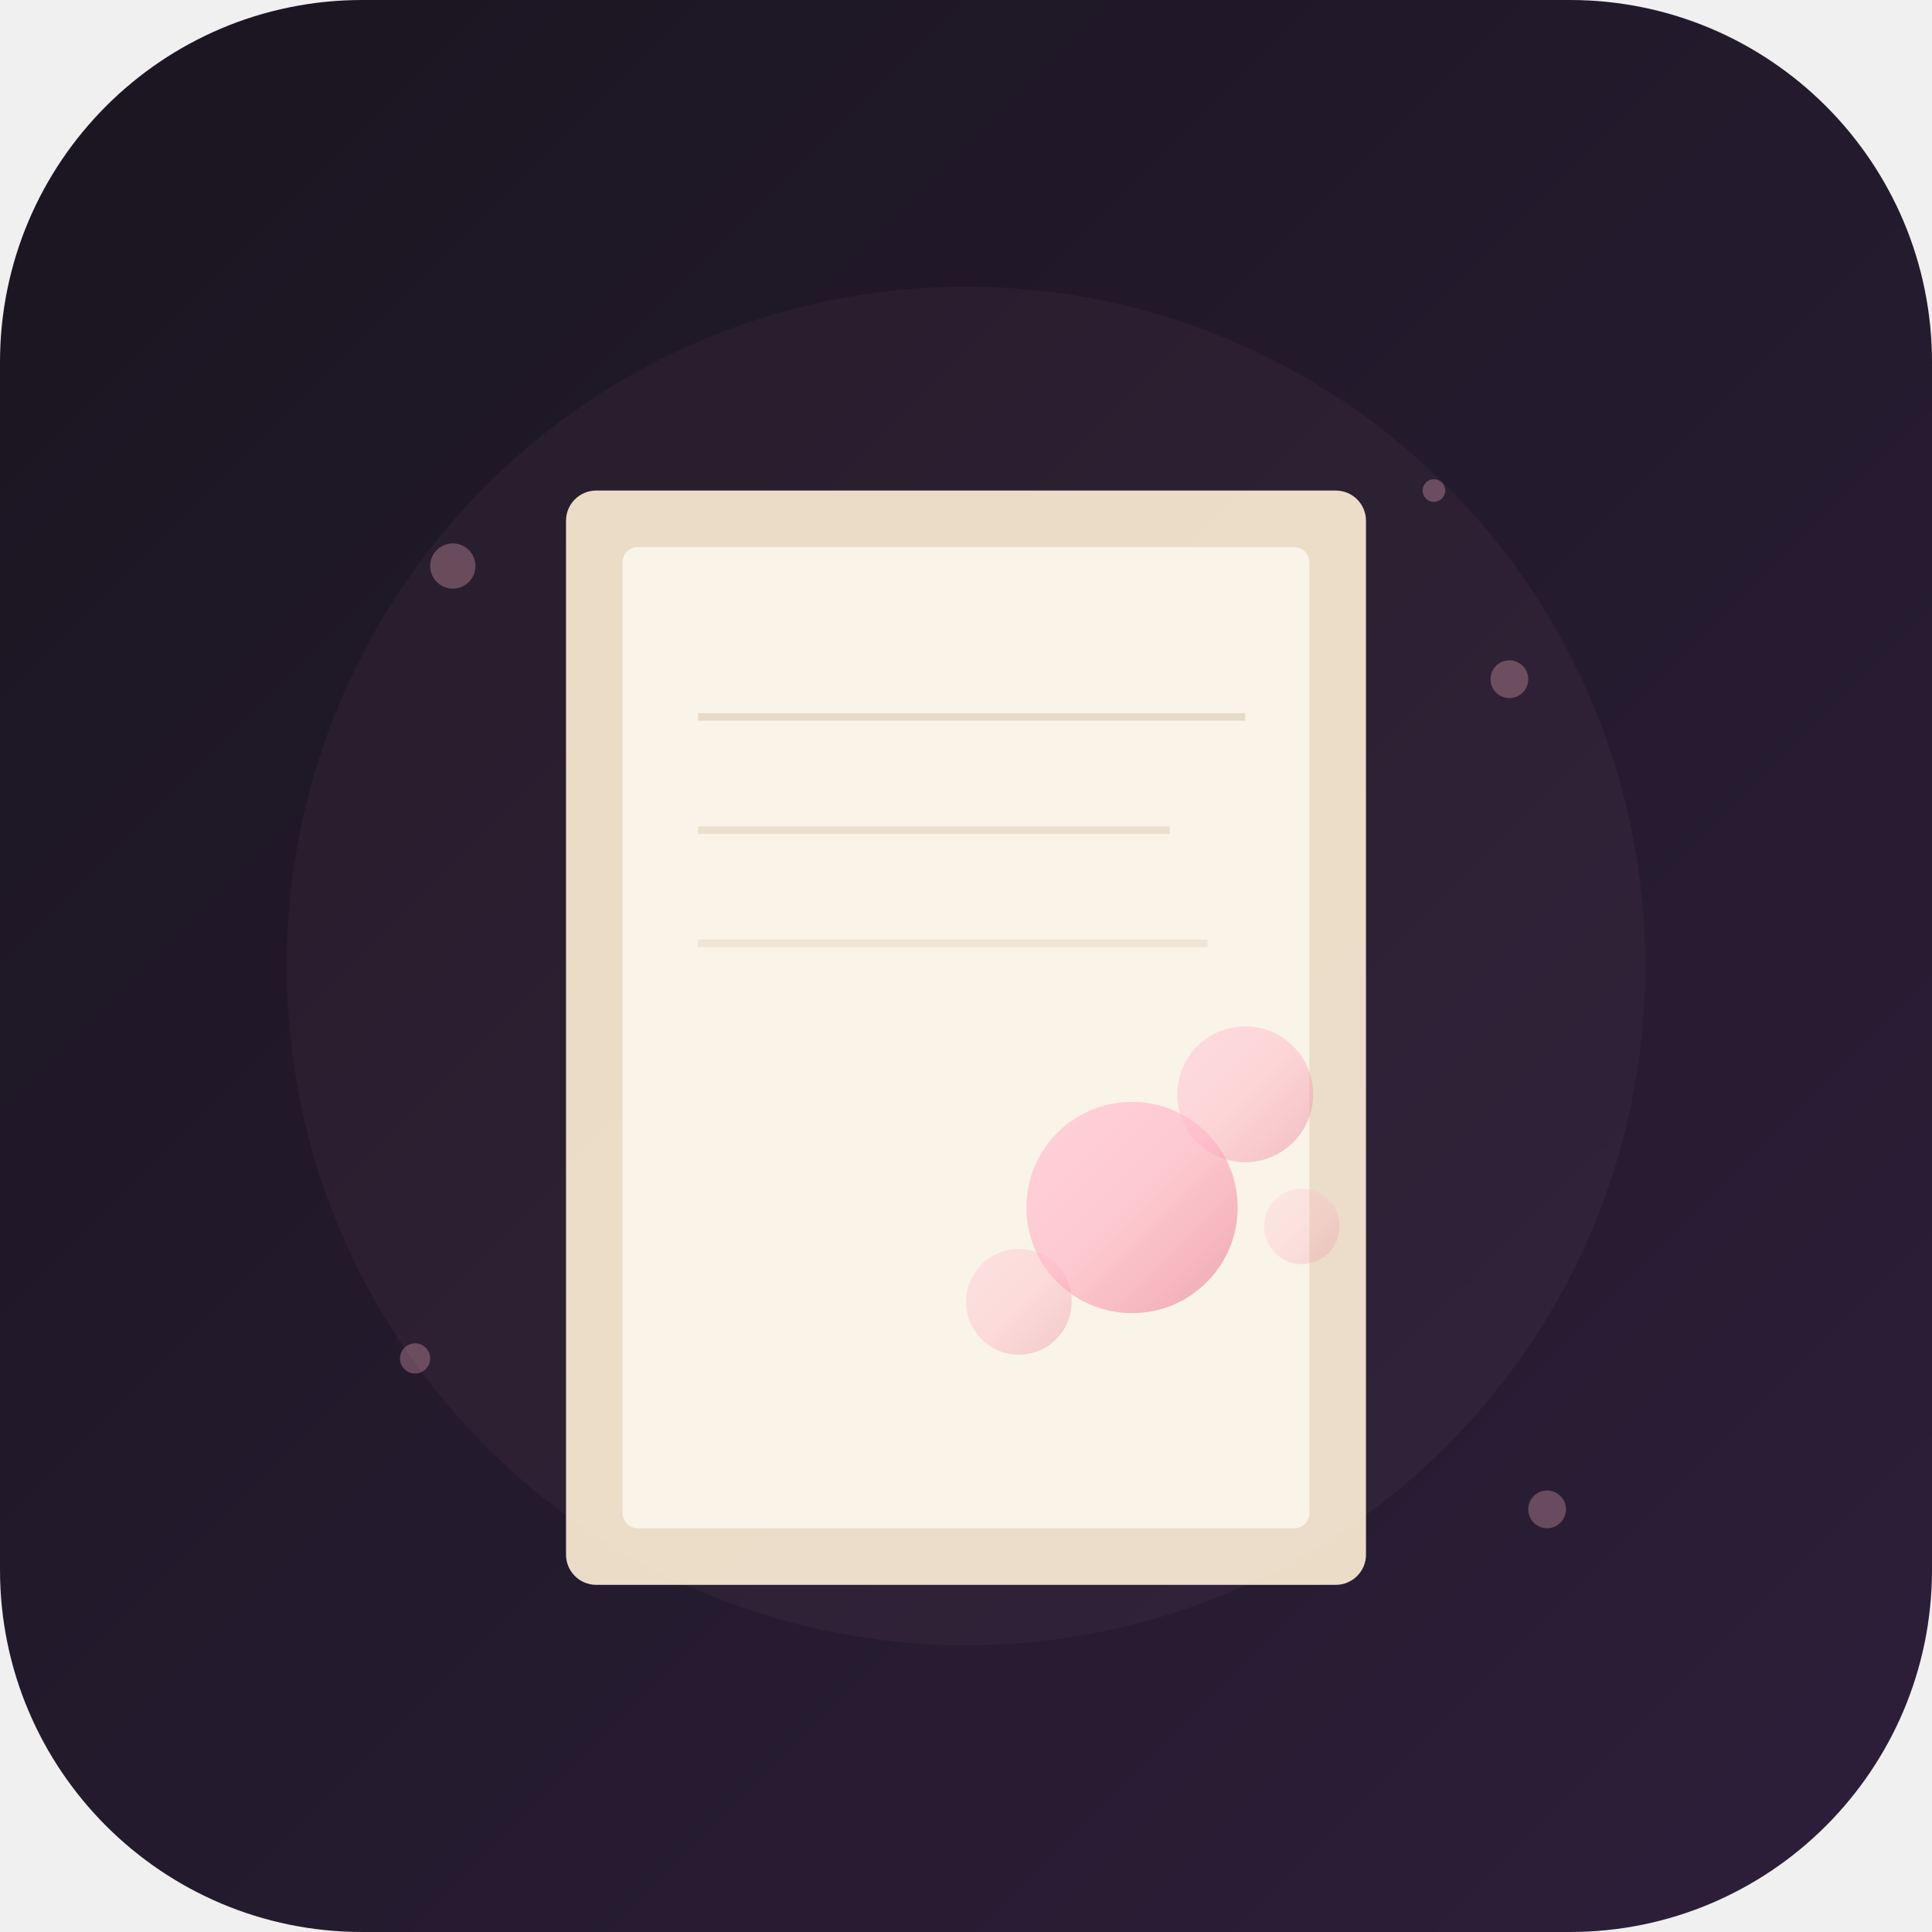
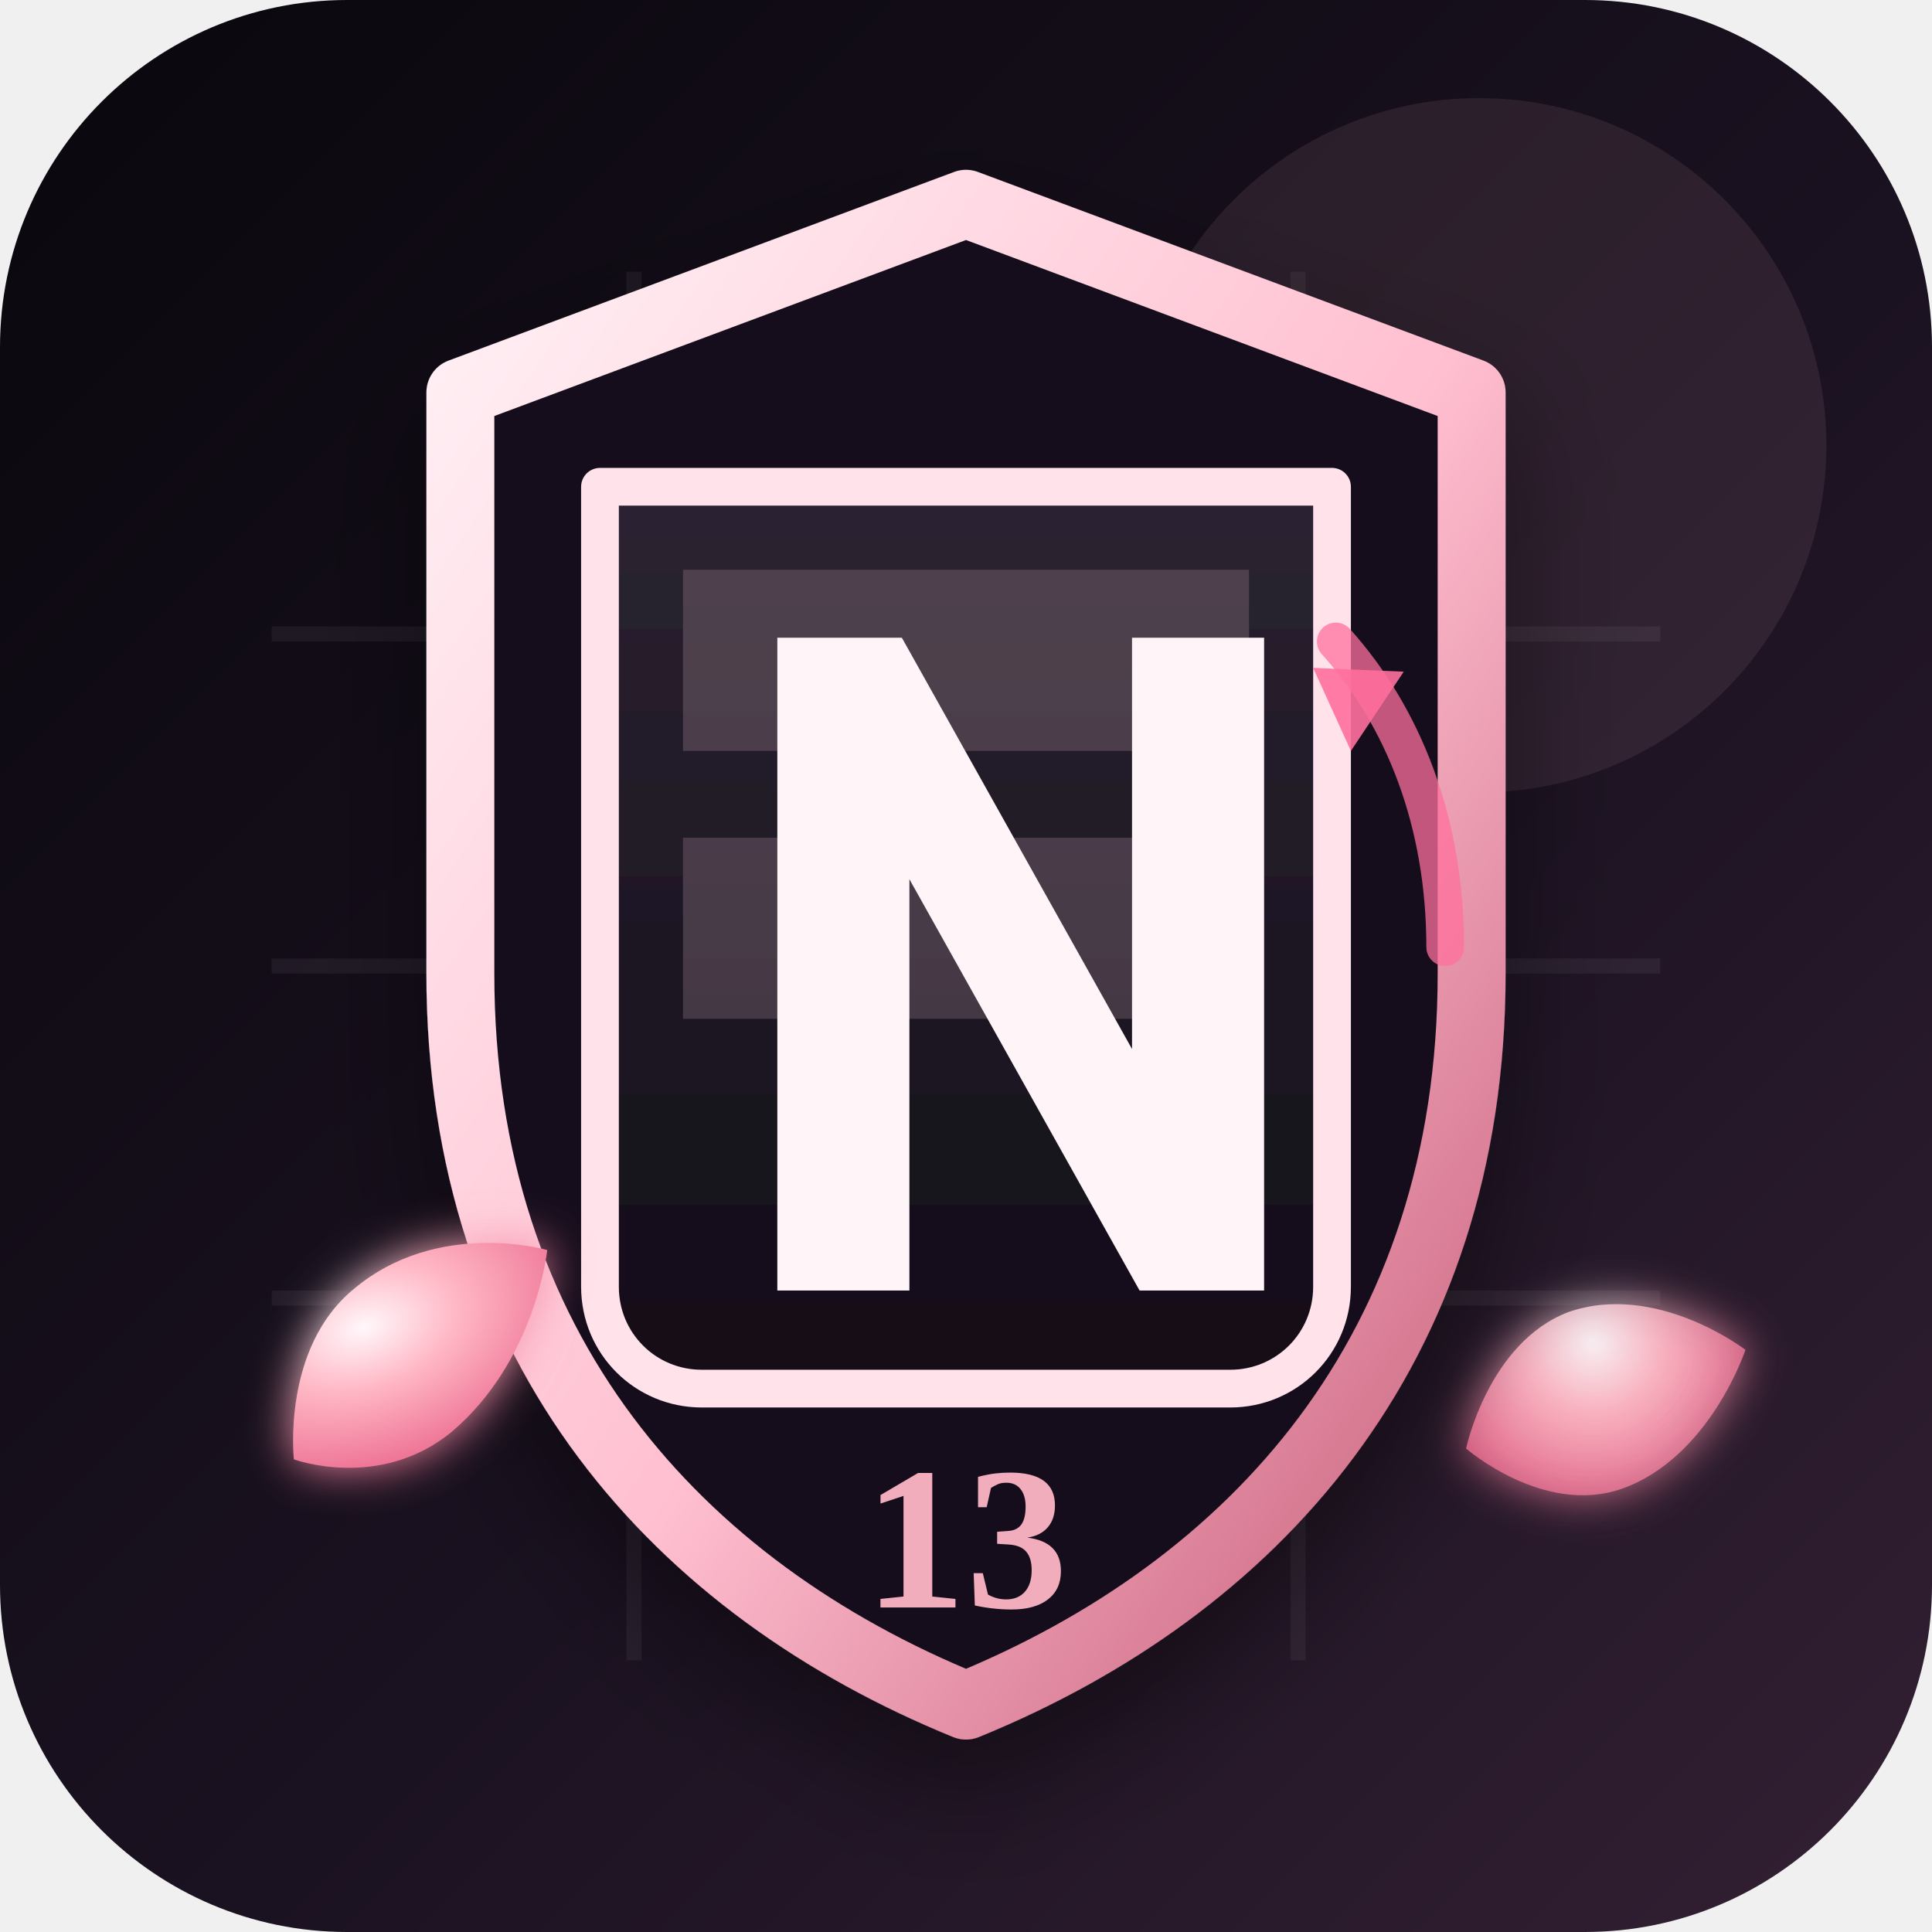
- <svg xmlns="http://www.w3.org/2000/svg" viewBox="0 0 512 512">
+ <svg xmlns="http://www.w3.org/2000/svg" viewBox="0 0 512 512" role="img" aria-labelledby="title desc">
  <defs>
-     <linearGradient id="bg" x1="0%" y1="0%" x2="100%" y2="100%">
-       <stop offset="0%" stop-color="#1a1520" />
-       <stop offset="100%" stop-color="#2d1f3a" />
+     <linearGradient id="bg" x1="0" y1="0" x2="1" y2="1">
+       <stop offset="0" stop-color="#09070d" />
+       <stop offset="0.56" stop-color="#1b1221" />
+       <stop offset="1" stop-color="#332033" />
    </linearGradient>
-     <linearGradient id="sakura" x1="0%" y1="0%" x2="100%" y2="100%">
-       <stop offset="0%" stop-color="#ffc4d6" />
-       <stop offset="50%" stop-color="#FFB7C5" />
-       <stop offset="100%" stop-color="#e8899c" />
+     <linearGradient id="crest" x1="0" y1="0" x2="1" y2="1">
+       <stop offset="0" stop-color="#fff2f6" />
+       <stop offset="0.54" stop-color="#ffbfd0" />
+       <stop offset="1" stop-color="#c55b77" />
    </linearGradient>
-     <filter id="glow">
-       <feGaussianBlur stdDeviation="4" result="b" />
-       <feComposite in="SourceGraphic" in2="b" operator="over" />
+     <linearGradient id="door" x1="0" y1="0" x2="0" y2="1">
+       <stop offset="0" stop-color="#2b2331" />
+       <stop offset="1" stop-color="#110d17" />
+     </linearGradient>
+     <radialGradient id="petal" cx="0.35" cy="0.28" r="0.75">
+       <stop offset="0" stop-color="#fff8fb" />
+       <stop offset="0.42" stop-color="#ffb7c5" />
+       <stop offset="1" stop-color="#ed6f92" />
+     </radialGradient>
+     <filter id="softShadow" x="-20%" y="-20%" width="140%" height="150%">
+       <feDropShadow dx="0" dy="14" stdDeviation="16" flood-color="#000000" flood-opacity="0.42" />
    </filter>
-     <filter id="shadow">
-       <feDropShadow dx="0" dy="3" stdDeviation="5" flood-color="#000" flood-opacity="0.3" />
+     <filter id="pinkGlow" x="-40%" y="-40%" width="180%" height="180%">
+       <feGaussianBlur stdDeviation="6" result="blur" />
+       <feMerge>
+         <feMergeNode in="blur" />
+         <feMergeNode in="SourceGraphic" />
+       </feMerge>
    </filter>
  </defs>
-   <rect width="512" height="512" rx="96" fill="url(#bg)" />
-   <circle cx="256" cy="256" r="180" fill="#FFB7C5" opacity="0.04" />
-   <g filter="shadow">
-     <rect x="150" y="130" width="212" height="290" rx="8" fill="#f5e6d0" opacity="0.95" />
-     <rect x="165" y="145" width="182" height="260" rx="4" fill="#faf3e8" />
-     <line x1="185" y1="190" x2="330" y2="190" stroke="#d4c4a8" stroke-width="2" opacity="0.5" />
-     <line x1="185" y1="220" x2="310" y2="220" stroke="#d4c4a8" stroke-width="2" opacity="0.4" />
-     <line x1="185" y1="250" x2="320" y2="250" stroke="#d4c4a8" stroke-width="2" opacity="0.3" />
+   <rect width="512" height="512" rx="92" fill="url(#bg)" />
+   <path d="M72 168H440M72 256H440M72 344H440M168 72V440M256 72V440M344 72V440" stroke="#ffffff" stroke-width="4" opacity="0.055" />
+   <circle cx="392" cy="118" r="92" fill="#ffb7c5" opacity="0.09" />
+   <g filter="url(#softShadow)">
+     <path d="M256 54L390 104V258C390 358 332 421 256 452C180 421 122 358 122 258V104Z" fill="#15101b" stroke="url(#crest)" stroke-width="18" stroke-linejoin="round" />
+     <path d="M159 129H353V341C353 356 341 368 326 368H186C171 368 159 356 159 341Z" fill="url(#door)" stroke="#ffe2ea" stroke-width="10" stroke-linejoin="round" />
+     <path d="M181 151H331V199H181ZM181 222H331V270H181Z" fill="#ffd5df" opacity="0.18" />
+     <path d="M206 342V169H239L300 278V169H335V342H302L241 233V342Z" fill="#fff4f7" />
+     <path d="M354 170C372 190 383 218 383 251" fill="none" stroke="#ff6f9d" stroke-width="10" stroke-linecap="round" opacity="0.74" />
+     <path d="M372 178L348 177L358 199Z" fill="#ff6f9d" opacity="0.9" />
  </g>
-   <g filter="glow">
-     <circle cx="300" cy="320" r="28" fill="url(#sakura)" opacity="0.7" />
-     <circle cx="330" cy="290" r="18" fill="url(#sakura)" opacity="0.5" />
-     <circle cx="270" cy="345" r="14" fill="url(#sakura)" opacity="0.4" />
-     <circle cx="345" cy="325" r="10" fill="url(#sakura)" opacity="0.3" />
+   <g filter="url(#pinkGlow)">
+     <path d="M99 337C126 326 151 343 151 343C151 343 139 370 112 381C89 390 70 375 70 375C70 375 76 346 99 337Z" fill="url(#petal)" transform="rotate(-18 111 356)" />
+     <path d="M407 354C425 337 454 344 454 344C454 344 457 374 439 391C423 406 397 398 397 398C397 398 391 370 407 354Z" fill="url(#petal)" opacity="0.82" transform="rotate(24 426 371)" />
  </g>
-   <g fill="#FFB7C5" opacity="0.3">
-     <circle cx="120" cy="150" r="6" />
-     <circle cx="400" cy="180" r="5" />
-     <circle cx="110" cy="360" r="4" />
-     <circle cx="410" cy="400" r="5" />
-     <circle cx="380" cy="130" r="3" />
+   <g font-family="Georgia, 'Times New Roman', serif" font-weight="700" text-anchor="middle">
+     <text x="256" y="426" font-size="54" fill="#ffb7c5" opacity="0.94">13</text>
  </g>
</svg>
